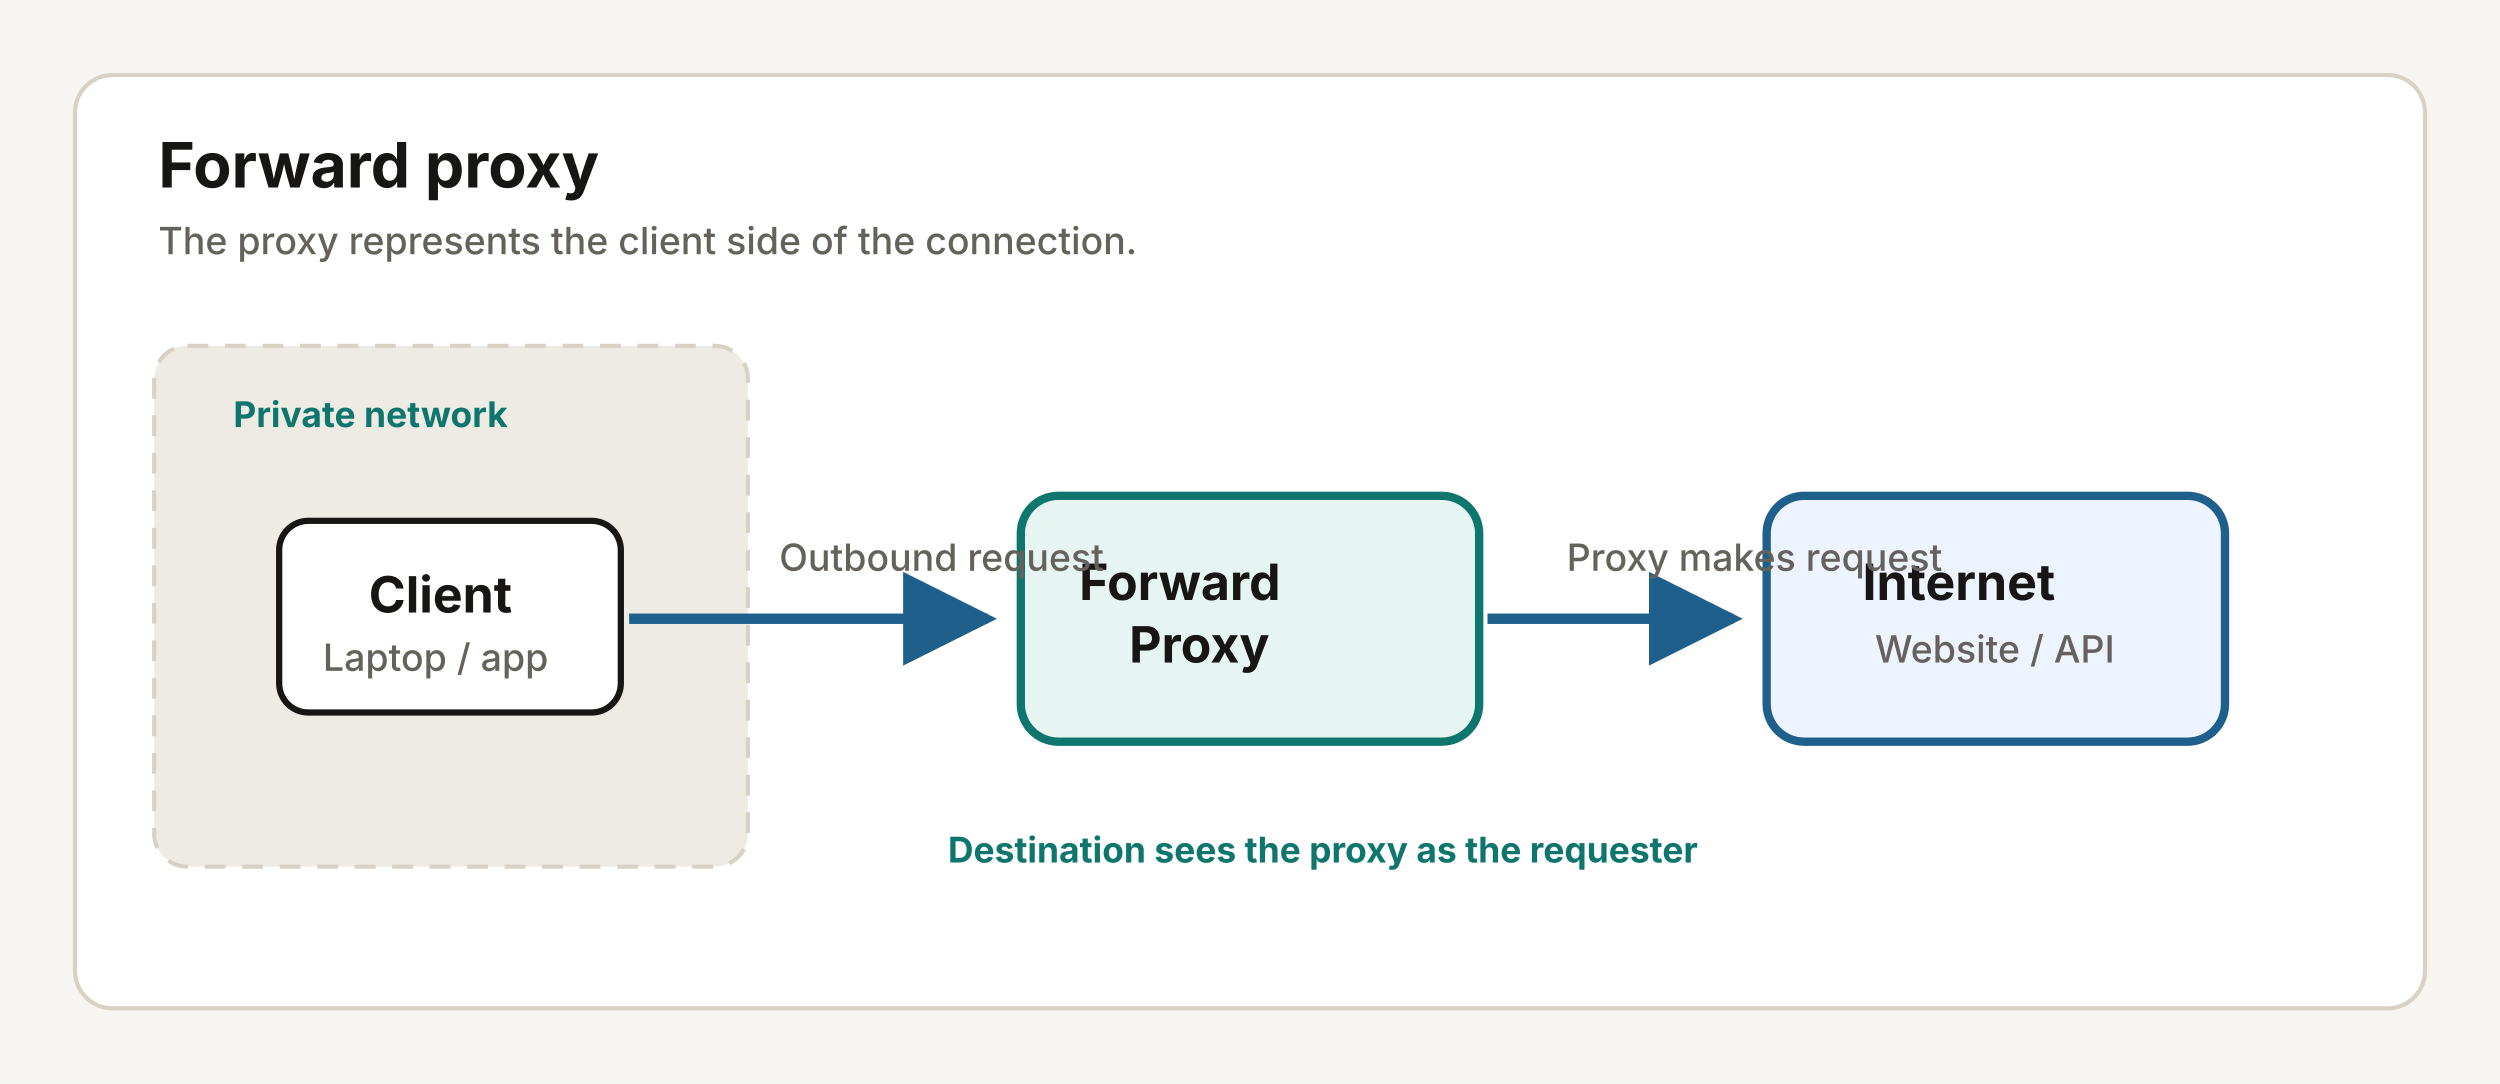
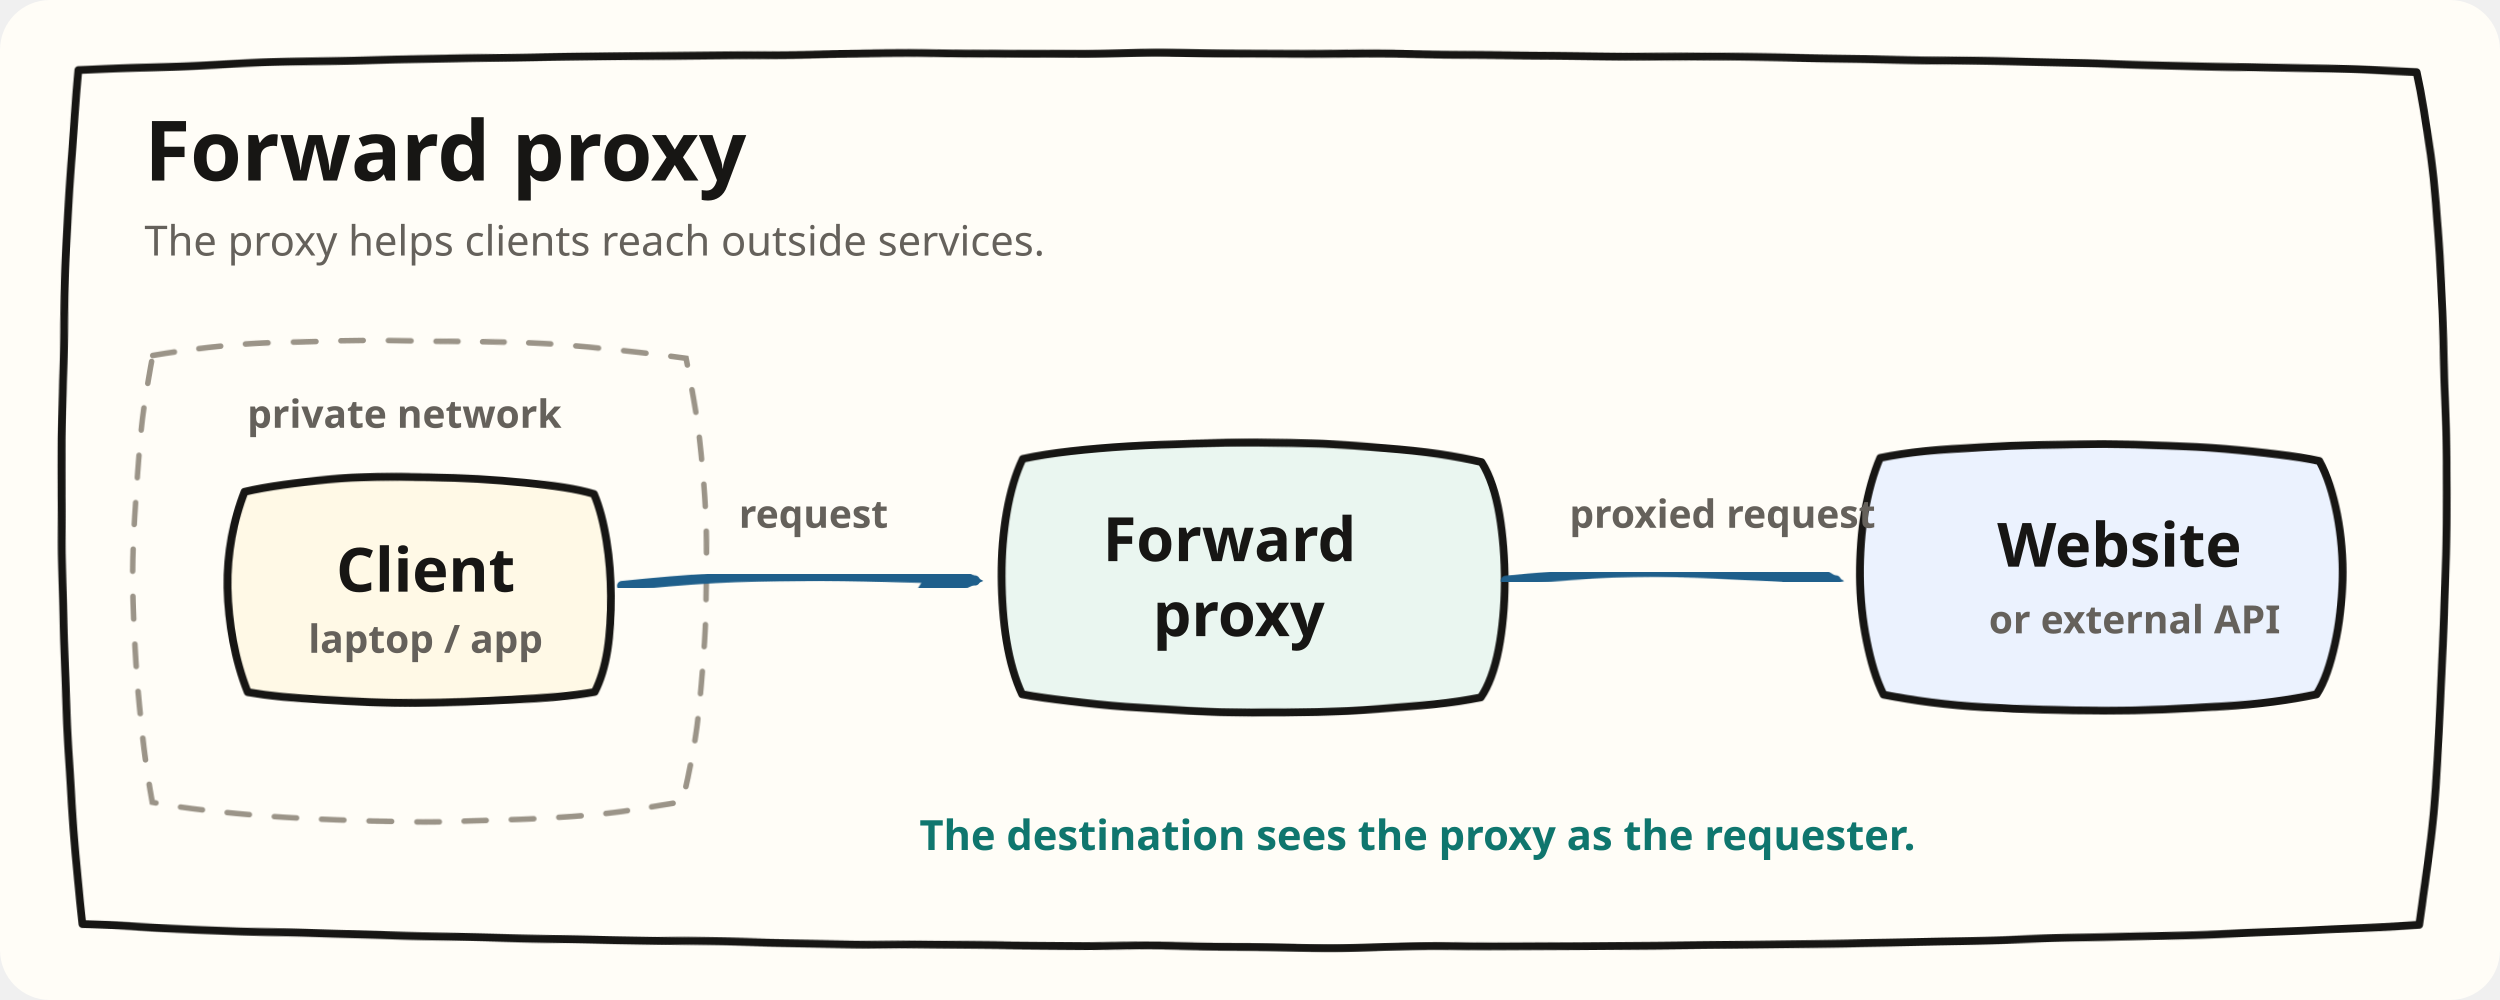
- <svg xmlns="http://www.w3.org/2000/svg" width="1200" height="520" viewBox="0 0 1200 520" role="img" aria-labelledby="title desc">
+ <svg xmlns="http://www.w3.org/2000/svg" width="900" height="360" viewBox="0 0 900 360" role="img" aria-labelledby="title desc">
  <defs>
-     <marker id="arrow" viewBox="0 0 10 10" refX="9" refY="5" markerWidth="9" markerHeight="9" orient="auto-start-reverse">
-       <path d="M 0 0 L 10 5 L 0 10 z" fill="#1f5f8b" />
+     <marker id="arrow" viewBox="0 0 12 12" refX="10" refY="6" markerWidth="10" markerHeight="10" orient="auto">
+       <path d="M1 1 L11 6 L1 11 L4 6 Z" fill="#1f5f8b" />
    </marker>
+     <filter id="rough">
+       <feTurbulence type="fractalNoise" baseFrequency="0.018" numOctaves="2" result="noise" />
+       <feDisplacementMap in="SourceGraphic" in2="noise" scale="1.4" />
+     </filter>
    <style>
-       .bg { fill: #f6f5f1; }
-       .panel { fill: #ffffff; stroke: #d8d1c5; stroke-width: 2; }
-       .zone { fill: #eeebe4; stroke: #d8d1c5; stroke-width: 2; stroke-dasharray: 10 8; }
-       .title { fill: #171614; font: 700 30px Inter, ui-sans-serif, system-ui, sans-serif; }
-       .label { fill: #171614; font: 700 24px Inter, ui-sans-serif, system-ui, sans-serif; }
-       .small { fill: #65615b; font: 500 18px Inter, ui-sans-serif, system-ui, sans-serif; }
-       .note { fill: #0f766e; font: 700 17px Inter, ui-sans-serif, system-ui, sans-serif; }
-       .line { fill: none; stroke: #1f5f8b; stroke-width: 5; marker-end: url(#arrow); }
-       .device { fill: #ffffff; stroke: #171614; stroke-width: 3; }
-       .proxy { fill: #e7f5f2; stroke: #0f766e; stroke-width: 4; }
-       .internet { fill: #eef4ff; stroke: #1f5f8b; stroke-width: 4; }
+       .paper { fill: #fffdf7; }
+       .ink { fill: none; stroke: #171614; stroke-width: 2.8; stroke-linecap: round; stroke-linejoin: round; filter: url(#rough); }
+       .soft { fill: #fff8df; opacity: .72; }
+       .proxy-fill { fill: #e6f4ef; opacity: .85; }
+       .server-fill { fill: #e8f0ff; opacity: .86; }
+       .muted { fill: #65615b; font: 500 15px ui-sans-serif, system-ui, sans-serif; }
+       .title { fill: #171614; font: 800 30px ui-sans-serif, system-ui, sans-serif; }
+       .label { fill: #171614; font: 800 22px ui-sans-serif, system-ui, sans-serif; }
+       .small { fill: #65615b; font: 600 14px ui-sans-serif, system-ui, sans-serif; }
+       .accent { fill: #0f766e; font: 800 15px ui-sans-serif, system-ui, sans-serif; }
+       .arrow { fill: none; stroke: #1f5f8b; stroke-width: 3.6; stroke-linecap: round; stroke-linejoin: round; marker-end: url(#arrow); filter: url(#rough); }
+       .dash { fill: none; stroke: #9b9488; stroke-width: 2; stroke-linecap: round; stroke-dasharray: 8 9; filter: url(#rough); }
    </style>
  </defs>
-   <rect class="bg" width="1200" height="520" />
-   <rect class="panel" x="36" y="36" width="1128" height="448" rx="18" />
-   <text class="title" x="76" y="90">Forward proxy</text>
-   <text class="small" x="76" y="122">The proxy represents the client side of the connection.</text>
-   <rect class="zone" x="74" y="166" width="285" height="250" rx="16" />
-   <text class="note" x="112" y="205">Private network</text>
-   <rect class="device" x="134" y="250" width="164" height="92" rx="14" />
-   <text class="label" x="177" y="294">Client</text>
-   <text class="small" x="155" y="322">Laptop / app</text>
-   <rect class="proxy" x="490" y="238" width="220" height="118" rx="18" />
-   <text class="label" x="518" y="288">Forward</text>
-   <text class="label" x="542" y="318">Proxy</text>
-   <rect class="internet" x="848" y="238" width="220" height="118" rx="18" />
-   <text class="label" x="894" y="288">Internet</text>
-   <text class="small" x="900" y="318">Website / API</text>
-   <path class="line" d="M 302 297 L 474 297" />
-   <path class="line" d="M 714 297 L 832 297" />
-   <text class="small" x="374" y="274">Outbound request</text>
-   <text class="small" x="752" y="274">Proxy makes request</text>
-   <text class="note" x="455" y="414">Destination sees the proxy as the requester</text>
+   <rect class="paper" width="900" height="360" rx="18" />
+   <path class="ink" d="M28 25 C250 16 635 18 870 26 C885 93 883 260 871 333 C655 345 249 342 30 333 C20 248 20 109 28 25Z" />
+   <text class="title" x="52" y="65">Forward proxy</text>
+   <text class="muted" x="52" y="92">The proxy helps clients reach outside services.</text>
+   <path class="dash" d="M55 128 C105 120 190 121 247 129 C257 178 257 244 246 289 C191 298 102 298 55 289 C45 238 46 174 55 128Z" />
+   <text class="small" x="89" y="154">private network</text>
+   <path class="soft" d="M88 177 C121 169 190 171 214 178 C222 197 222 233 214 249 C181 255 119 254 89 249 C80 226 80 197 88 177Z" />
+   <path class="ink" d="M88 177 C121 169 190 171 214 178 C222 197 222 233 214 249 C181 255 119 254 89 249 C80 226 80 197 88 177Z" />
+   <text class="label" x="121" y="213">Client</text>
+   <text class="small" x="111" y="235">laptop / app</text>
+   <path class="proxy-fill" d="M368 165 C409 157 499 158 533 166 C545 185 544 235 533 251 C493 259 409 258 368 250 C358 229 358 186 368 165Z" />
+   <path class="ink" d="M368 165 C409 157 499 158 533 166 C545 185 544 235 533 251 C493 259 409 258 368 250 C358 229 358 186 368 165Z" />
+   <text class="label" x="397" y="202">Forward</text>
+   <text class="label" x="415" y="229">proxy</text>
+   <path class="server-fill" d="M677 165 C716 158 800 158 835 166 C846 186 846 232 834 250 C797 258 719 258 678 250 C667 228 667 187 677 165Z" />
+   <path class="ink" d="M677 165 C716 158 800 158 835 166 C846 186 846 232 834 250 C797 258 719 258 678 250 C667 228 667 187 677 165Z" />
+   <text class="label" x="719" y="204">Website</text>
+   <text class="small" x="716" y="228">or external API</text>
+   <path class="arrow" d="M224 211 C270 206 307 207 351 209" />
+   <text class="small" x="266" y="190">request</text>
+   <path class="arrow" d="M542 209 C586 205 622 206 661 209" />
+   <text class="small" x="565" y="190">proxied request</text>
+   <text class="accent" x="331" y="306">The destination sees the proxy as the requester.</text>
</svg>
